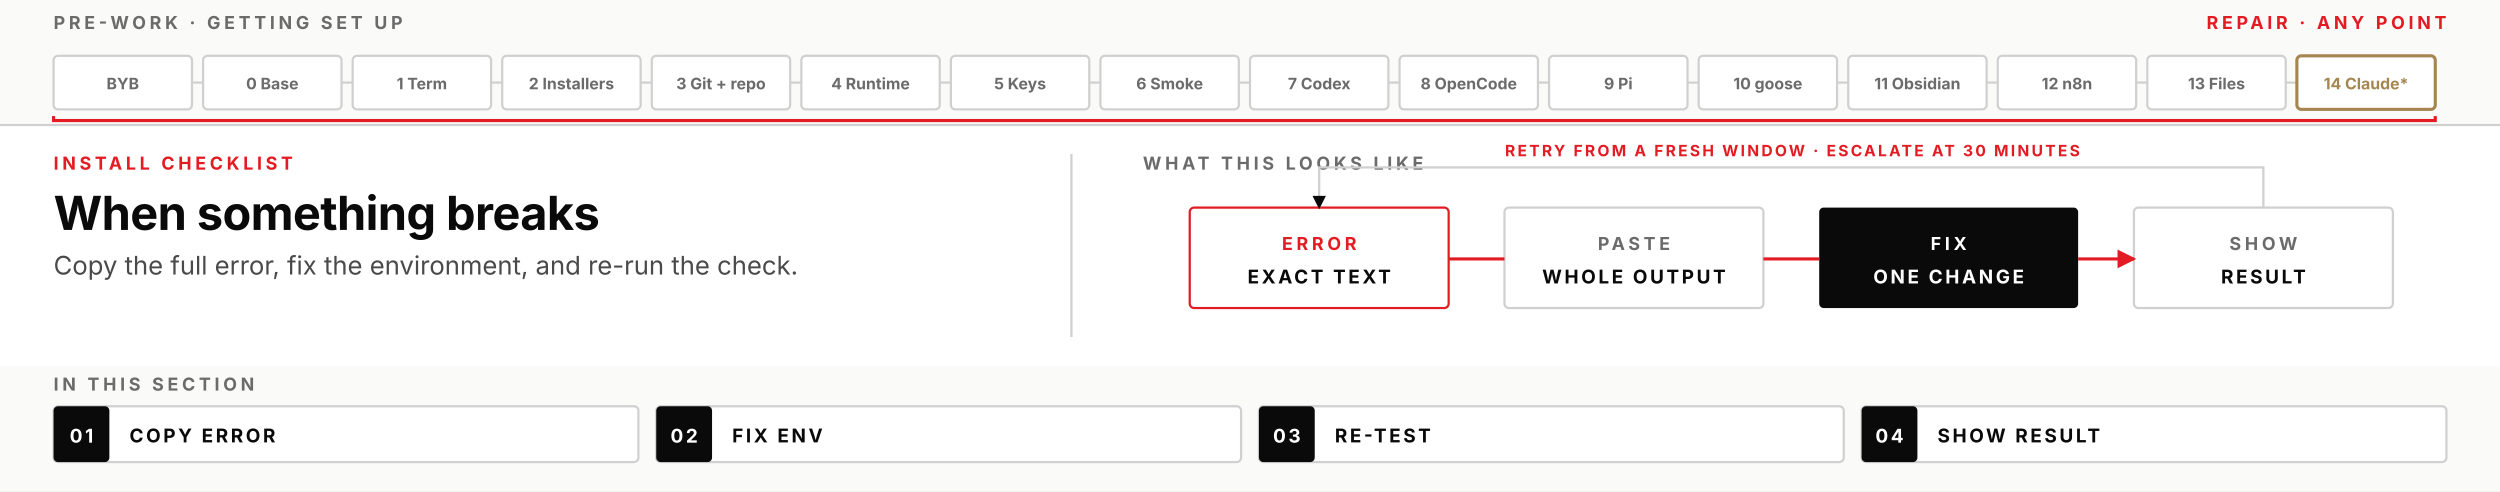
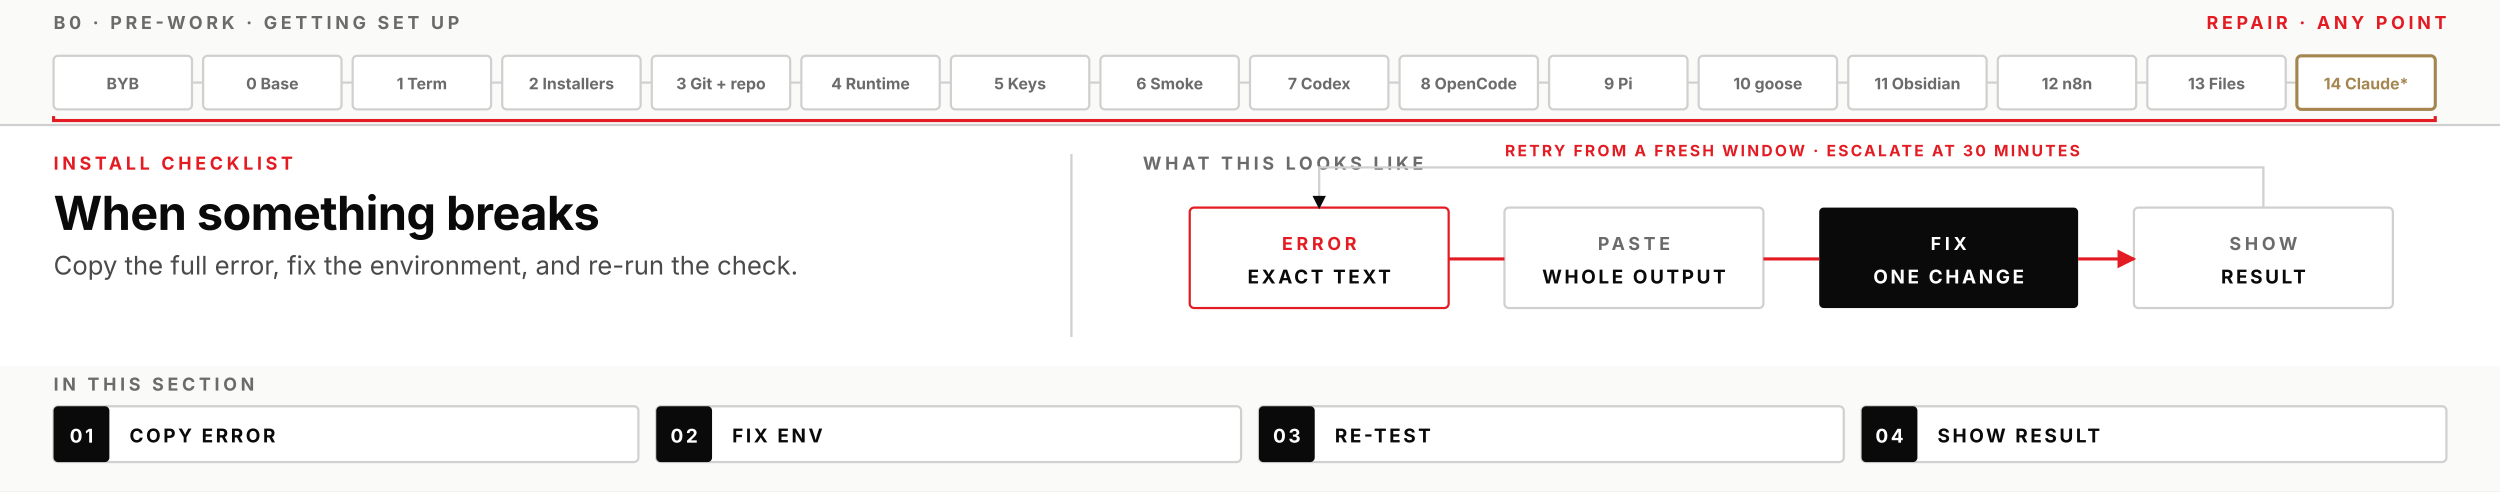
<svg xmlns="http://www.w3.org/2000/svg" viewBox="0 0 1120 220" role="img" aria-labelledby="title-install-pre-work-when-something-breaks">
  <defs>
    <marker id="arrow" viewBox="0 0 8 8" refX="7" refY="4" markerWidth="6" markerHeight="6" orient="auto-start-reverse">
      <path d="M0 0 8 4 0 8Z" fill="#0A0A0A" />
    </marker>
    <marker id="arrow-red" viewBox="0 0 8 8" refX="7" refY="4" markerWidth="6" markerHeight="6" orient="auto-start-reverse">
      <path d="M0 0 8 4 0 8Z" fill="#E31C23" />
    </marker>
    <style>
      text { font-family: system-ui, "Inter", "Helvetica Neue", Arial, sans-serif; fill: #0A0A0A; }
      .micro { font-size: 8px; font-weight: 650; letter-spacing: 1.65px; }
      .tiny { font-size: 7px; font-weight: 650; letter-spacing: 1px; }
      .railtext { font-size: 7.1px; font-weight: 650; }
      .title { font-size: 21px; font-weight: 680; letter-spacing: -0.25px; }
      .purpose { font-size: 11.5px; font-weight: 430; fill: #4A4A4A; }
      .caption { font-size: 8.5px; font-weight: 650; letter-spacing: 1.15px; }
      .body { font-size: 9.5px; font-weight: 520; }
      .muted { fill: #6B6B6B; }
      .white { fill: #FFFFFF; }
      .red { fill: #E31C23; }
      .gold { fill: #A58650; }
      .line { fill: none; stroke: #0A0A0A; stroke-width: 1.35; vector-effect: non-scaling-stroke; }
      .hair { fill: none; stroke: #D0D0D0; stroke-width: 1; vector-effect: non-scaling-stroke; }
      .redline { fill: none; stroke: #E31C23; stroke-width: 1.4; vector-effect: non-scaling-stroke; }
      .goldline { fill: none; stroke: #A58650; stroke-width: 1.35; vector-effect: non-scaling-stroke; }
      .dash { stroke-dasharray: 5 4; }
    </style>
  </defs>
  <rect width="1120" height="220" fill="#FFFFFF" />
  <rect x="0" y="0" width="1120" height="56" fill="#FAFAF8" />
-   <text x="24" y="13" class="micro muted">PRE-WORK · GETTING SET UP</text>
+   <text x="24" y="13" class="micro muted">B0 · PRE-WORK · GETTING SET UP</text>
  <text x="1096" y="13" class="micro red" text-anchor="end">REPAIR · ANY POINT</text>
  <path d="M55 37H1060" class="hair" />
  <rect x="24" y="25" width="62" height="24" rx="2" fill="#FFFFFF" stroke="#D0D0D0" stroke-width="1" />
  <text x="55" y="40" class="railtext muted" text-anchor="middle">BYB</text>
  <rect x="91" y="25" width="62" height="24" rx="2" fill="#FFFFFF" stroke="#D0D0D0" stroke-width="1" />
  <text x="122" y="40" class="railtext muted" text-anchor="middle">0 Base</text>
  <rect x="158" y="25" width="62" height="24" rx="2" fill="#FFFFFF" stroke="#D0D0D0" stroke-width="1" />
  <text x="189" y="40" class="railtext muted" text-anchor="middle">1 Term</text>
  <rect x="225" y="25" width="62" height="24" rx="2" fill="#FFFFFF" stroke="#D0D0D0" stroke-width="1" />
  <text x="256" y="40" class="railtext muted" text-anchor="middle">2 Installers</text>
  <rect x="292" y="25" width="62" height="24" rx="2" fill="#FFFFFF" stroke="#D0D0D0" stroke-width="1" />
  <text x="323" y="40" class="railtext muted" text-anchor="middle">3 Git + repo</text>
  <rect x="359" y="25" width="62" height="24" rx="2" fill="#FFFFFF" stroke="#D0D0D0" stroke-width="1" />
  <text x="390" y="40" class="railtext muted" text-anchor="middle">4 Runtime</text>
  <rect x="426" y="25" width="62" height="24" rx="2" fill="#FFFFFF" stroke="#D0D0D0" stroke-width="1" />
  <text x="457" y="40" class="railtext muted" text-anchor="middle">5 Keys</text>
  <rect x="493" y="25" width="62" height="24" rx="2" fill="#FFFFFF" stroke="#D0D0D0" stroke-width="1" />
  <text x="524" y="40" class="railtext muted" text-anchor="middle">6 Smoke</text>
  <rect x="560" y="25" width="62" height="24" rx="2" fill="#FFFFFF" stroke="#D0D0D0" stroke-width="1" />
  <text x="591" y="40" class="railtext muted" text-anchor="middle">7 Codex</text>
  <rect x="627" y="25" width="62" height="24" rx="2" fill="#FFFFFF" stroke="#D0D0D0" stroke-width="1" />
  <text x="658" y="40" class="railtext muted" text-anchor="middle">8 OpenCode</text>
  <rect x="694" y="25" width="62" height="24" rx="2" fill="#FFFFFF" stroke="#D0D0D0" stroke-width="1" />
  <text x="725" y="40" class="railtext muted" text-anchor="middle">9 Pi</text>
  <rect x="761" y="25" width="62" height="24" rx="2" fill="#FFFFFF" stroke="#D0D0D0" stroke-width="1" />
  <text x="792" y="40" class="railtext muted" text-anchor="middle">10 goose</text>
  <rect x="828" y="25" width="62" height="24" rx="2" fill="#FFFFFF" stroke="#D0D0D0" stroke-width="1" />
  <text x="859" y="40" class="railtext muted" text-anchor="middle">11 Obsidian</text>
  <rect x="895" y="25" width="62" height="24" rx="2" fill="#FFFFFF" stroke="#D0D0D0" stroke-width="1" />
  <text x="926" y="40" class="railtext muted" text-anchor="middle">12 n8n</text>
  <rect x="962" y="25" width="62" height="24" rx="2" fill="#FFFFFF" stroke="#D0D0D0" stroke-width="1" />
  <text x="993" y="40" class="railtext muted" text-anchor="middle">13 Files</text>
  <rect x="1029" y="25" width="62" height="24" rx="2" fill="#FFFFFF" stroke="#A58650" stroke-width="1.4" />
  <text x="1060" y="40" class="railtext gold" text-anchor="middle">14 Claude*</text>
  <path d="M24 52V54H1091V52" class="redline" />
  <path d="M0 56H1120" class="hair" />
  <text x="24" y="76" class="micro red">INSTALL CHECKLIST</text>
  <text x="24" y="103" class="title">When something breaks</text>
  <text x="24" y="123" class="purpose">Copy the full error, fix the environment, and re-run the check.</text>
  <path d="M480 69V151" class="hair" />
  <text x="512" y="76" class="micro muted">WHAT THIS LOOKS LIKE</text>
  <g aria-label="Repair loop from error to paste to fix to shown result">
    <rect x="533" y="93" width="116" height="45" rx="2" fill="#FFFFFF" stroke="#E31C23" />
    <text x="591" y="112" class="micro red" text-anchor="middle">ERROR</text>
    <text x="591" y="127" class="caption" text-anchor="middle">EXACT TEXT</text>
    <rect x="674" y="93" width="116" height="45" rx="2" fill="#FFFFFF" stroke="#D0D0D0" />
    <text x="732" y="112" class="micro muted" text-anchor="middle">PASTE</text>
    <text x="732" y="127" class="caption" text-anchor="middle">WHOLE OUTPUT</text>
    <rect x="815" y="93" width="116" height="45" rx="2" fill="#0A0A0A" />
    <text x="873" y="112" class="micro white" text-anchor="middle">FIX</text>
    <text x="873" y="127" class="caption white" text-anchor="middle">ONE CHANGE</text>
    <rect x="956" y="93" width="116" height="45" rx="2" fill="#FFFFFF" stroke="#D0D0D0" />
    <text x="1014" y="112" class="micro muted" text-anchor="middle">SHOW</text>
    <text x="1014" y="127" class="caption" text-anchor="middle">RESULT</text>
    <path d="M649 116H674M790 116H815M931 116H956" class="redline" marker-end="url(#arrow-red)" />
    <path d="M1014 93V75H591V93" class="hair" marker-end="url(#arrow)" />
    <text x="803" y="70" class="tiny red" text-anchor="middle">RETRY FROM A FRESH WINDOW · ESCALATE AT 30 MINUTES</text>
  </g>
  <rect x="0" y="164" width="1120" height="56" fill="#FAFAF8" />
  <text x="24" y="175" class="micro muted">IN THIS SECTION</text>
  <rect x="24.00" y="182" width="262.00" height="25" rx="2" fill="#FFFFFF" stroke="#D0D0D0" />
  <rect x="24.00" y="182" width="25" height="25" rx="2" fill="#0A0A0A" />
  <text x="36.50" y="198.3" class="caption white" text-anchor="middle">01</text>
  <text x="58.00" y="198.2" class="caption">COPY ERROR</text>
  <rect x="294.00" y="182" width="262.00" height="25" rx="2" fill="#FFFFFF" stroke="#D0D0D0" />
  <rect x="294.00" y="182" width="25" height="25" rx="2" fill="#0A0A0A" />
  <text x="306.50" y="198.3" class="caption white" text-anchor="middle">02</text>
  <text x="328.00" y="198.2" class="caption">FIX ENV</text>
  <rect x="564.00" y="182" width="262.00" height="25" rx="2" fill="#FFFFFF" stroke="#D0D0D0" />
  <rect x="564.00" y="182" width="25" height="25" rx="2" fill="#0A0A0A" />
  <text x="576.50" y="198.3" class="caption white" text-anchor="middle">03</text>
  <text x="598.00" y="198.2" class="caption">RE-TEST</text>
  <rect x="834.00" y="182" width="262.00" height="25" rx="2" fill="#FFFFFF" stroke="#D0D0D0" />
  <rect x="834.00" y="182" width="25" height="25" rx="2" fill="#0A0A0A" />
  <text x="846.50" y="198.3" class="caption white" text-anchor="middle">04</text>
  <text x="868.00" y="198.2" class="caption">SHOW RESULT</text>
</svg>
